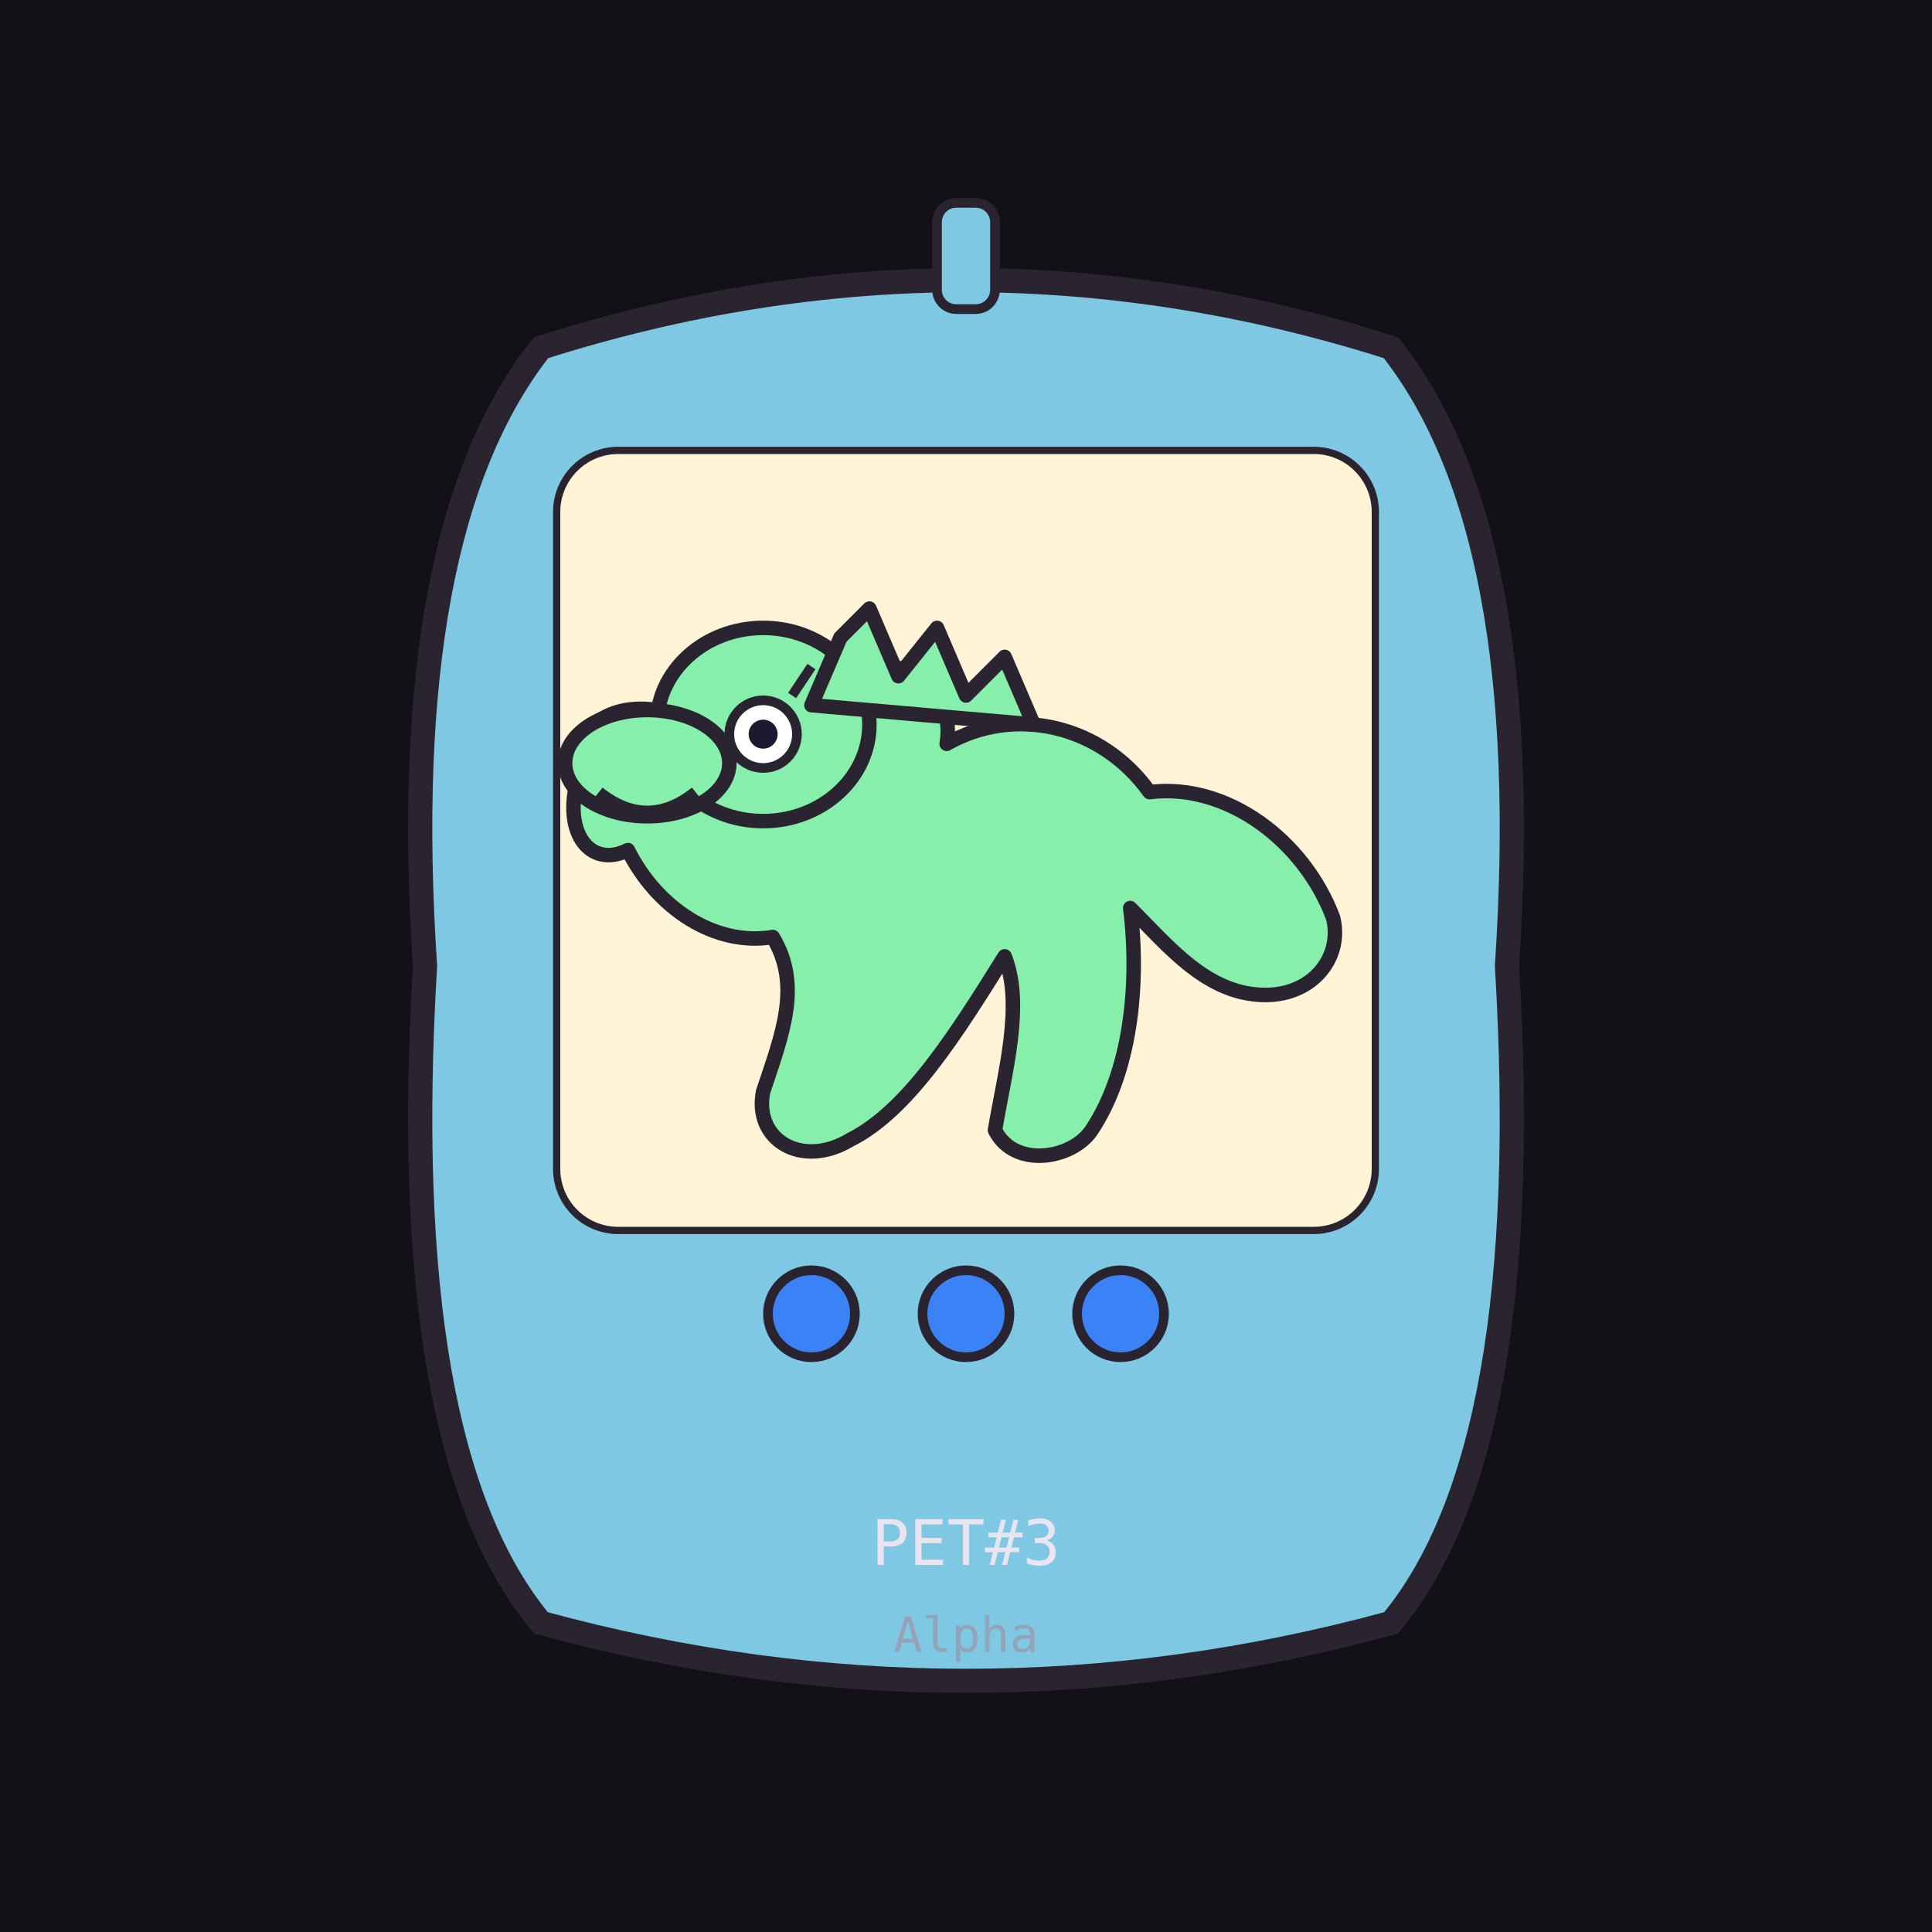
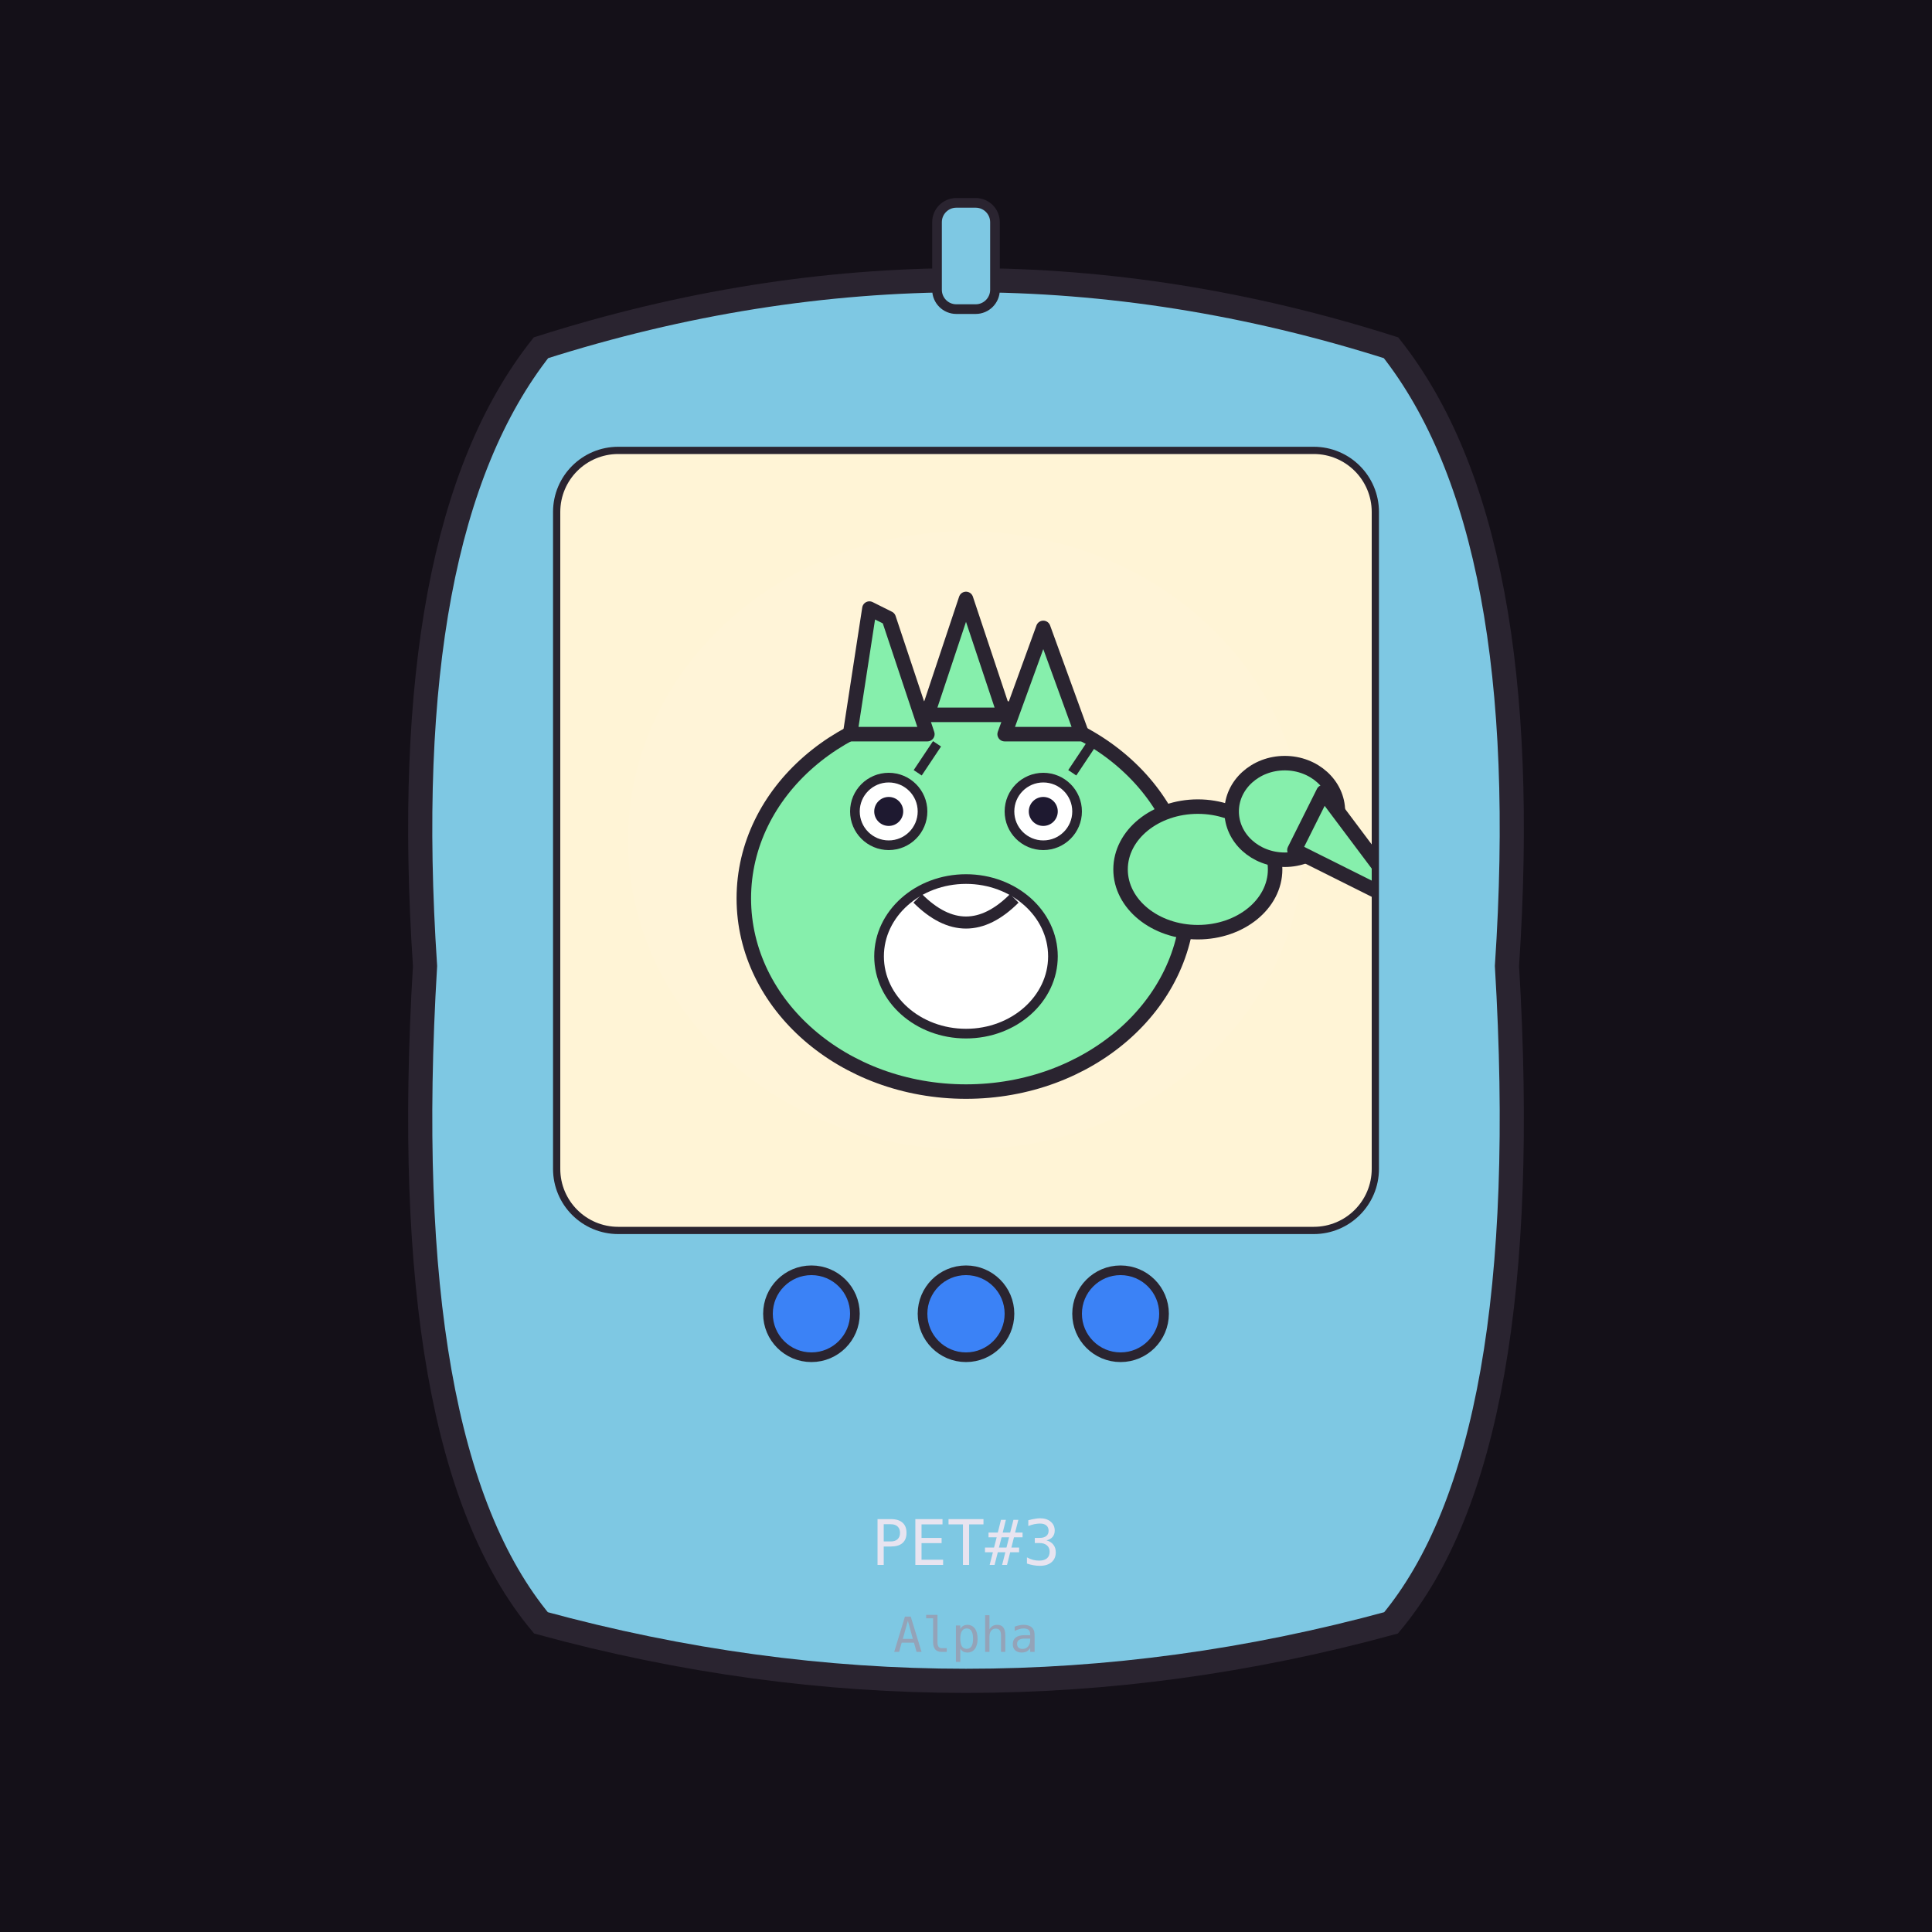
<svg xmlns="http://www.w3.org/2000/svg" viewBox="0 0 400 400">
  <defs>
    <clipPath id="scr">
      <rect x="116" y="94" width="168" height="160" rx="12" />
    </clipPath>
  </defs>
  <rect width="400" height="400" fill="#141018" />
  <path fill="#7ec8e3" stroke="#2a2430" stroke-width="5" d="M112 72 Q200 44 288 72 Q318 110 312 200 Q318 300 288 336 Q200 360 112 336 Q82 300 88 200 Q82 110 112 72 Z" />
  <rect x="194" y="42" width="12" height="22" rx="4" fill="#7ec8e3" stroke="#2a2430" stroke-width="2" />
  <rect x="116" y="94" width="168" height="160" rx="12" fill="#0c0a10" stroke="#2a2430" stroke-width="3" />
  <circle cx="168" cy="272" r="9" fill="#3b82f6" stroke="#2a2430" stroke-width="2" />
  <circle cx="200" cy="272" r="9" fill="#3b82f6" stroke="#2a2430" stroke-width="2" />
  <circle cx="232" cy="272" r="9" fill="#3b82f6" stroke="#2a2430" stroke-width="2" />
  <text x="200" y="324" text-anchor="middle" fill="#e8e4f0" font-size="13" font-family="monospace">PET#3</text>
  <text x="200" y="342" text-anchor="middle" fill="#94a3b8" font-size="10" font-family="monospace">Alpha</text>
  <g clip-path="url(#scr)">
    <g>
      <rect x="116" y="94" width="168" height="160" fill="#fff4d6" />
      <ellipse cx="200" cy="174" rx="70" ry="64" fill="#fff" fill-opacity=".04">
        <animate attributeName="fill-opacity" values=".04;.12;.04" dur="2.8s" repeatCount="indefinite" />
      </ellipse>
      <g data-dino="1">
-         <path data-dino-body="1" data-tail="1" d="M120 160 C118 150 128 144 140 148 C148 134 164 128 176 140 C186 134 198 142 196 154 C210 146 228 150 238 164 C254 162 270 174 276 190 C278 198 272 206 262 206 C250 206 242 196 234 188 C236 204 234 222 226 234 C222 240 210 242 206 234 C208 222 212 208 208 198 C198 214 188 230 176 236 C166 242 156 236 158 226 C162 214 166 204 160 194 C148 196 136 188 130 176 C122 180 116 172 120 160 Z" fill="#86efac" stroke="#2a2430" stroke-width="3" stroke-linejoin="round" />
-         <ellipse data-dino-head="1" cx="158" cy="150" rx="22" ry="20" fill="#86efac" stroke="#2a2430" stroke-width="3" stroke-linejoin="round" />
-         <ellipse cx="134" cy="158" rx="17" ry="11" fill="#86efac" stroke="#2a2430" stroke-width="3" stroke-linejoin="round" />
-         <polygon data-ridge="1" points="168,146 174,132 180,126 186,140 194,130 200,144 208,136 214,150" fill="#86efac" stroke="#2a2430" stroke-width="3" stroke-linejoin="round" />
+         <ellipse data-dino-body="1" data-dino-head="1" cx="200" cy="186" rx="46" ry="40" fill="#86efac" stroke="#2a2430" stroke-width="3" stroke-linejoin="round" />
+         <polygon data-ridge="1" points="176,152 180,126 184,128 192,152" fill="#86efac" stroke="#2a2430" stroke-width="3" stroke-linejoin="round" />
+         <polygon points="192,148 200,124 208,148" fill="#86efac" stroke="#2a2430" stroke-width="3" stroke-linejoin="round" />
+         <polygon points="208,152 216,130 224,152" fill="#86efac" stroke="#2a2430" stroke-width="3" stroke-linejoin="round" />
+         <ellipse data-snout="1" cx="200" cy="204" rx="14" ry="8" fill="#86efac" stroke="#2a2430" stroke-width="3" stroke-linejoin="round" />
+         <ellipse data-tail="1" cx="248" cy="180" rx="16" ry="13" fill="#86efac" stroke="#2a2430" stroke-width="3" stroke-linejoin="round" />
+         <ellipse cx="266" cy="168" rx="11" ry="10" fill="#86efac" stroke="#2a2430" stroke-width="3" stroke-linejoin="round" />
+         <polygon points="274,164 292,188 268,176" fill="#86efac" stroke="#2a2430" stroke-width="3" stroke-linejoin="round" />
+         <circle cx="186" cy="196" r="3" fill="#000" />
+         <circle cx="210" cy="202" r="3" fill="#000" />
+         <circle cx="198" cy="210" r="3" fill="#000" />
      </g>
-       <g data-face="1" data-sp="2" data-cx="158" data-ey="152" data-gap="8">
+       <ellipse data-belly="1" cx="200" cy="198" rx="18" ry="16" fill="#ffffff" stroke="#2a2430" stroke-width="2" />
+       <g data-face="1" data-sp="2" data-cx="200" data-ey="168" data-gap="16">
        <g data-eyes="3" data-kind="3">
-           <circle cx="158" cy="152" data-dino-eye="1" r="7" fill="#fff" stroke="#2a2430" stroke-width="2" />
-           <path d="M164 144 L168 138" stroke="#2a2430" stroke-width="2" />
-           <circle cx="158" cy="152" r="3" fill="#1e1930">
+           <circle cx="184" cy="168" data-dino-eye="1" r="7" fill="#fff" stroke="#2a2430" stroke-width="2" />
+           <path d="M190 160 L194 154" stroke="#2a2430" stroke-width="2" />
+           <circle cx="184" cy="168" r="3" fill="#1e1930">
+             <animate attributeName="opacity" values="1;1;1;.2;1" dur="3.2s" repeatCount="indefinite" />
+           </circle>
+           <circle cx="216" cy="168" data-dino-eye="1" r="7" fill="#fff" stroke="#2a2430" stroke-width="2" />
+           <path d="M222 160 L226 154" stroke="#2a2430" stroke-width="2" />
+           <circle cx="216" cy="168" r="3" fill="#1e1930">
            <animate attributeName="opacity" values="1;1;1;.2;1" dur="3.2s" repeatCount="indefinite" />
          </circle>
        </g>
-         <path data-snout="1" d="M124 164 Q134 172 144 164" fill="none" stroke="#2a2430" stroke-width="2.4" />
+         <path d="M190 186 Q200 196 210 186" fill="none" stroke="#2a2430" stroke-width="2.5" />
      </g>
      <animateTransform attributeName="transform" type="translate" values="0 0;1 -1;-1 1;0 0" dur="9s" repeatCount="indefinite" />
    </g>
  </g>
</svg>
